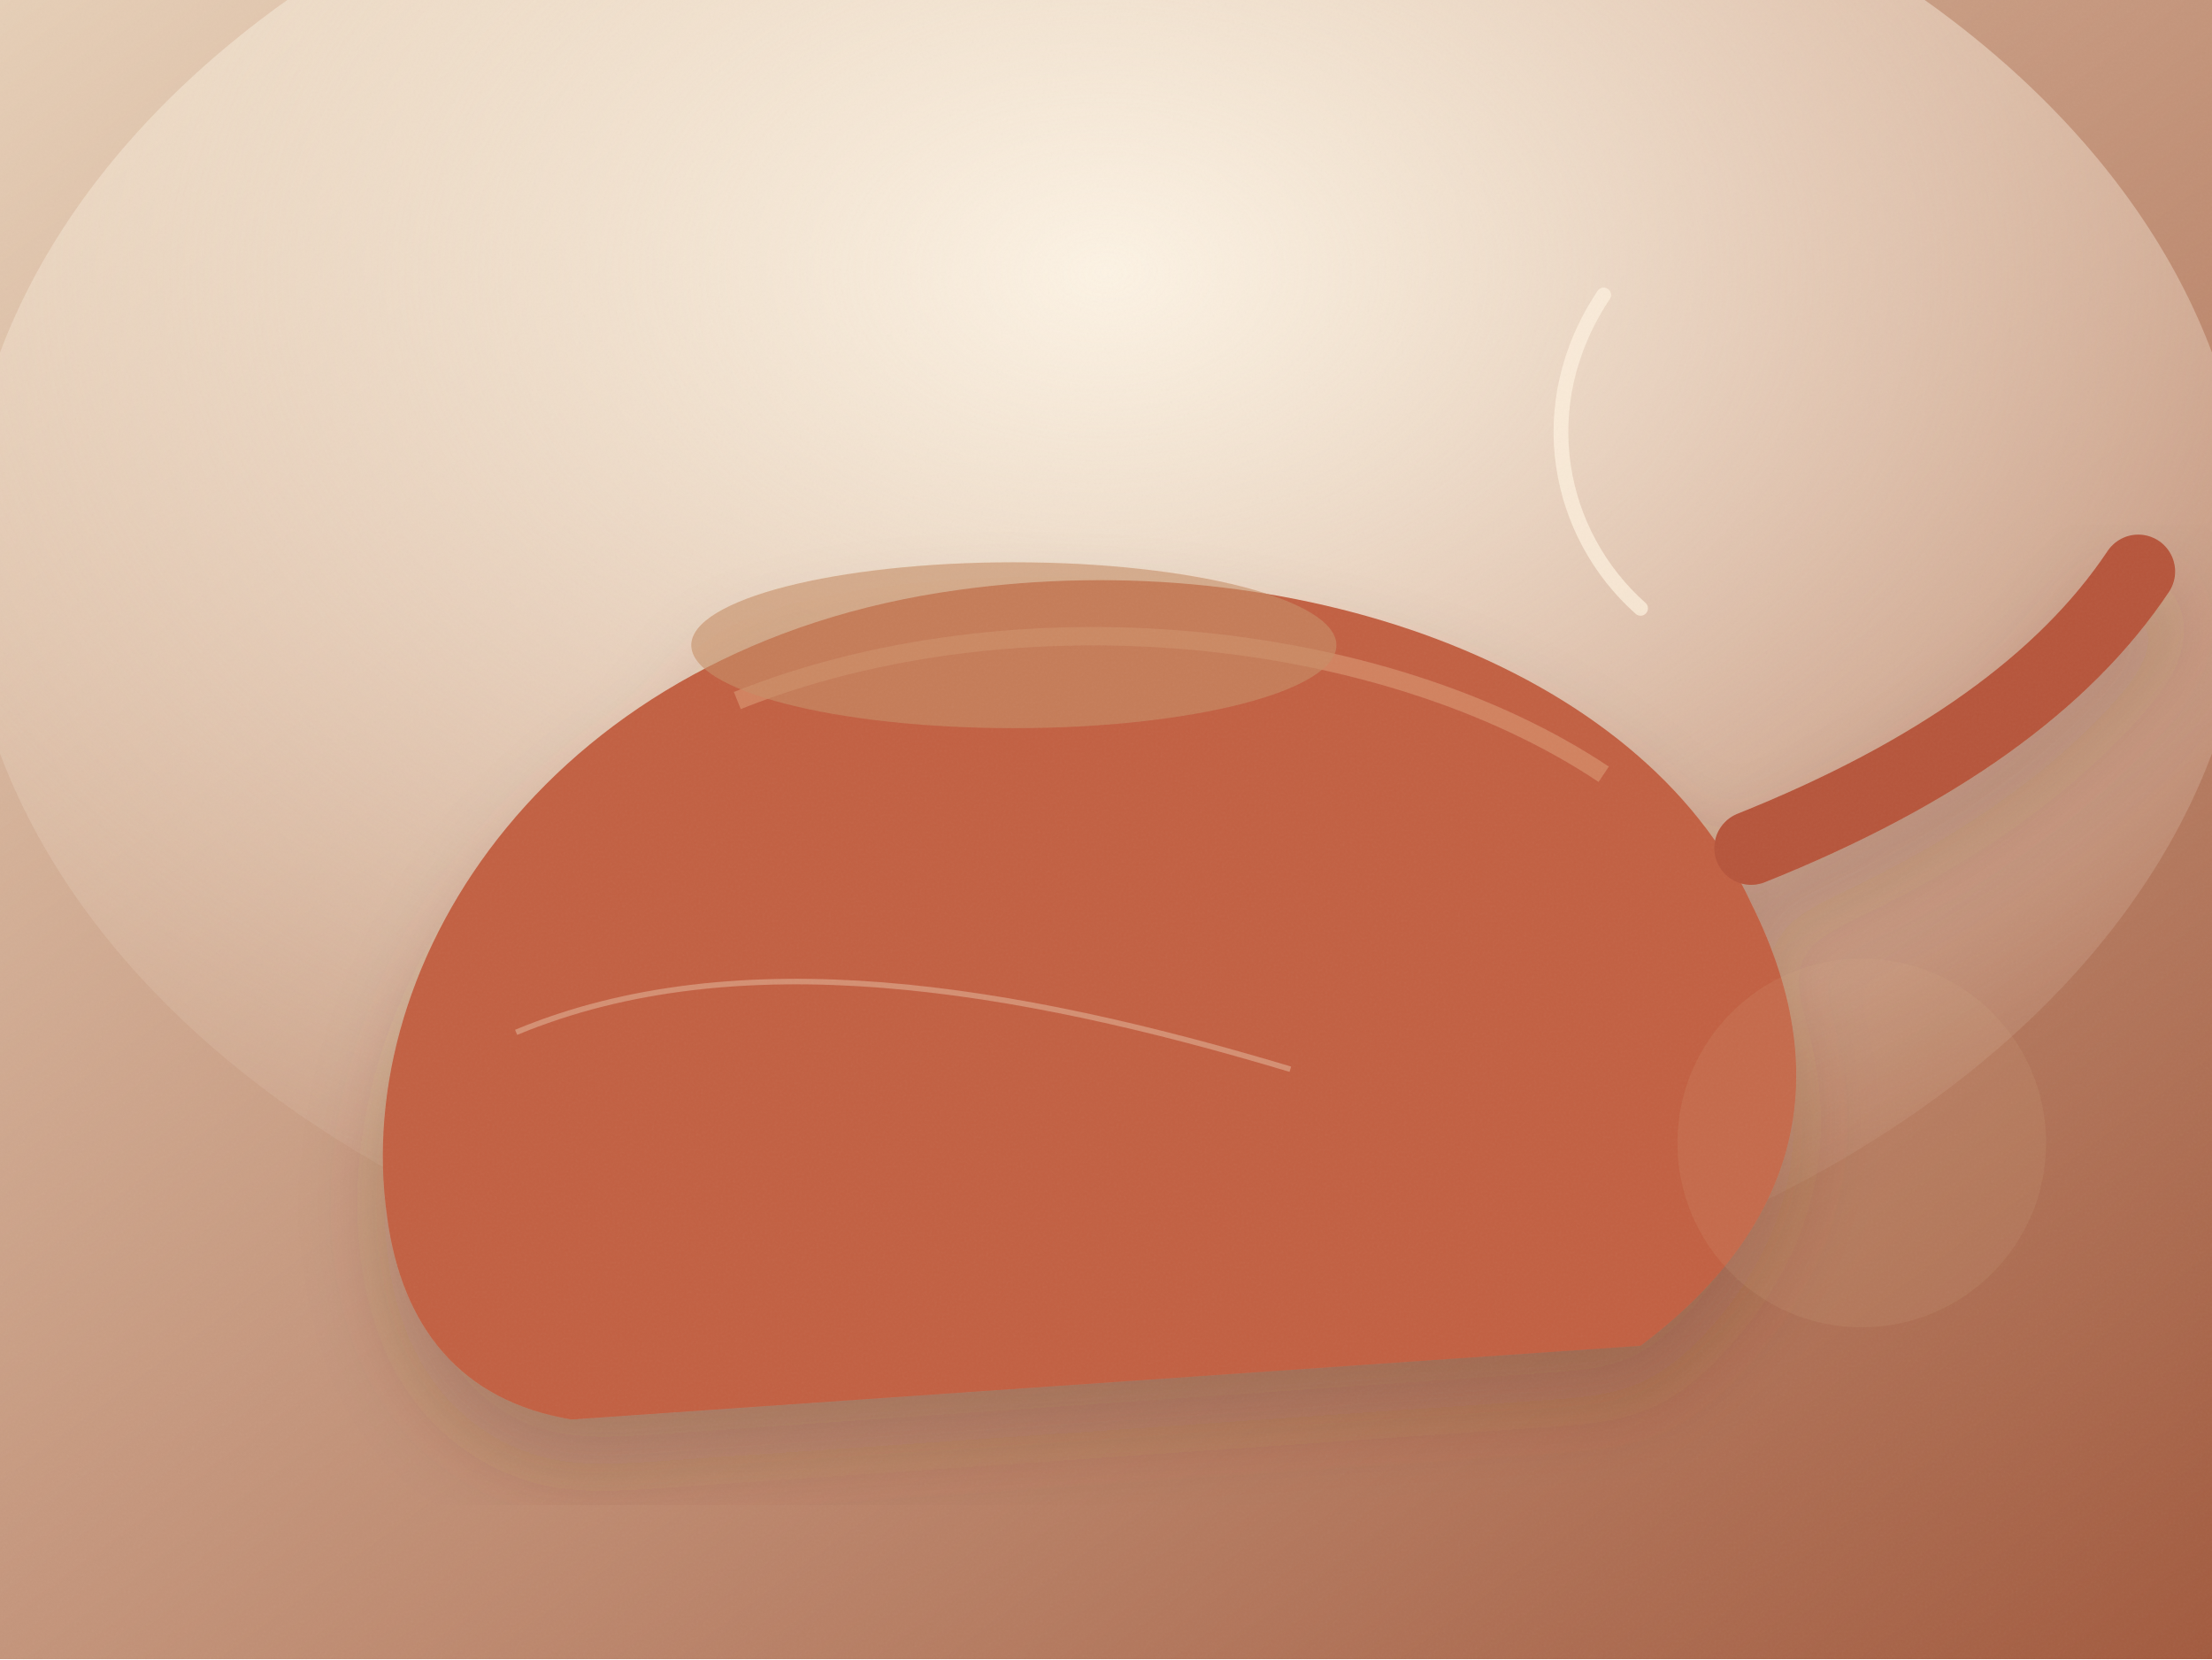
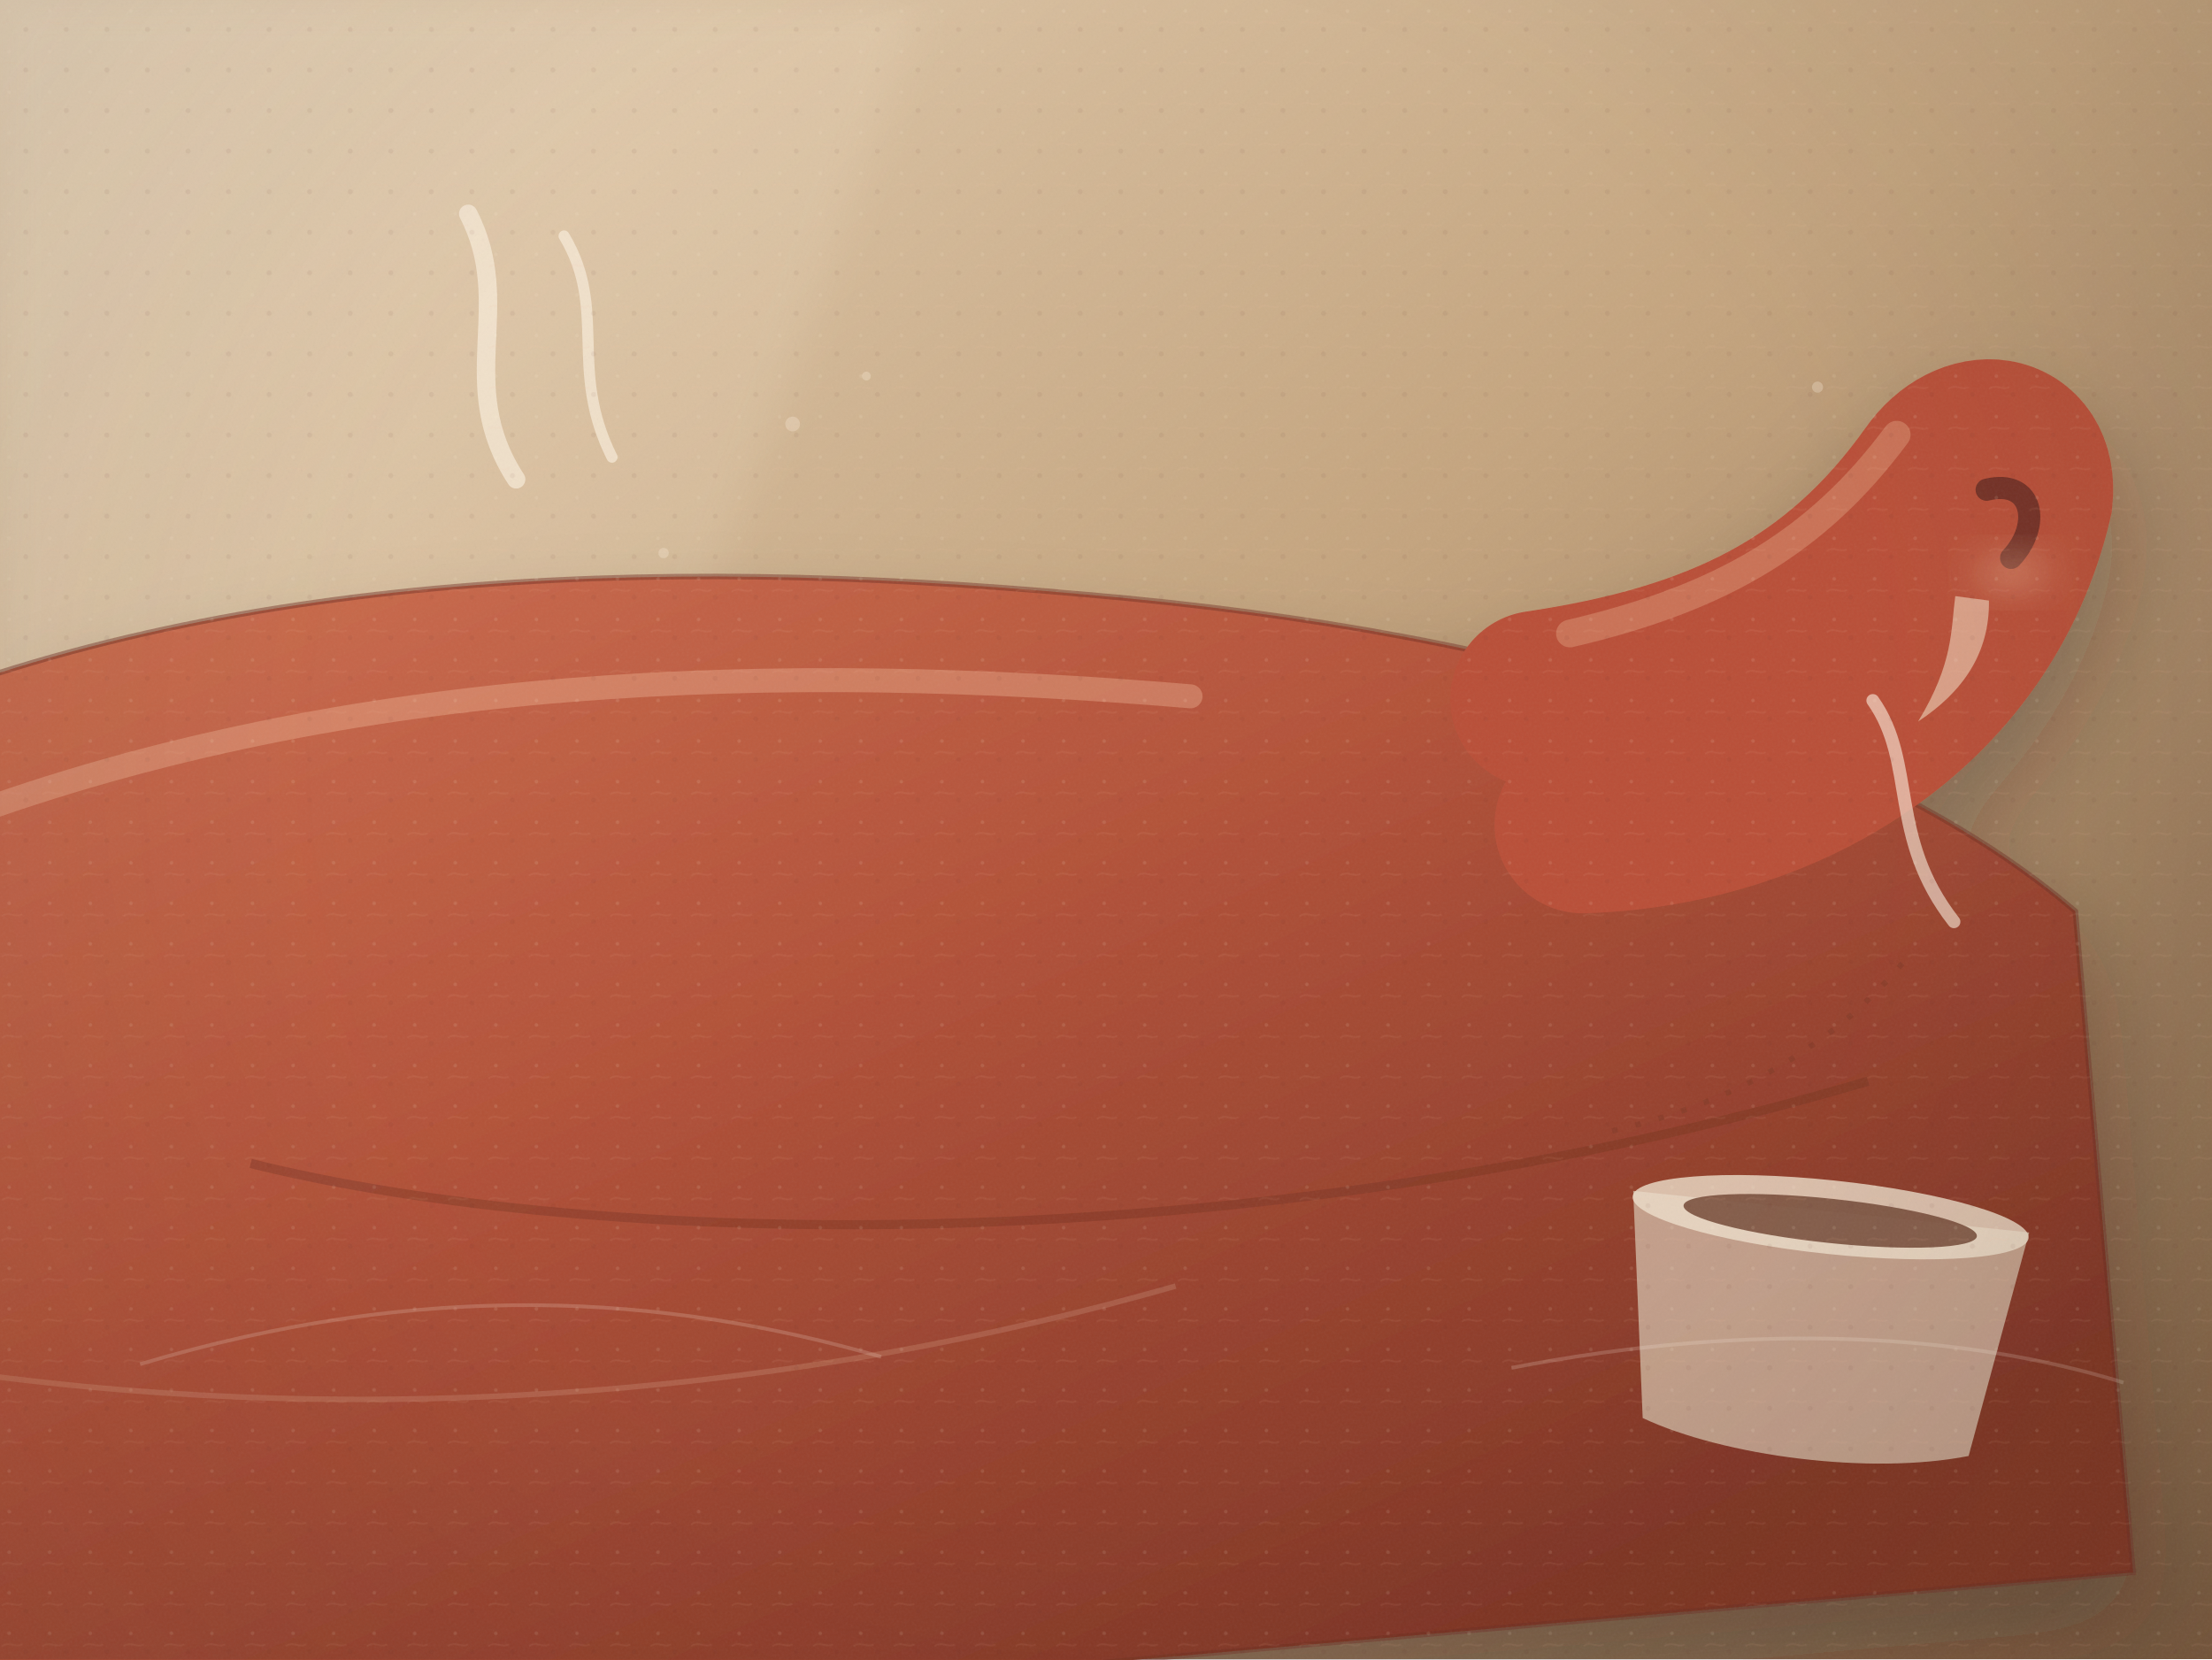
- <svg xmlns="http://www.w3.org/2000/svg" viewBox="0 0 1200 900" role="img">
+ <svg xmlns="http://www.w3.org/2000/svg" viewBox="0 0 1200 900" role="img" aria-labelledby="art-title art-desc">
  <defs>
-     <linearGradient id="bg" x1="0" y1="0" x2="1" y2="1">
-       <stop stop-color="#e6cfb7" />
-       <stop offset="1" stop-color="#a25a3e" />
+     <linearGradient id="bg" x1="0" y1="0" x2=".72" y2="1">
+       <stop offset="0" stop-color="#d8bf9e" />
+       <stop offset="1" stop-color="#876342" />
    </linearGradient>
-     <radialGradient id="glow" cx="50%" cy="32%" r="70%">
-       <stop stop-color="#fff7e8" stop-opacity=".95" />
-       <stop offset="1" stop-color="#fff7e8" stop-opacity="0" />
+     <radialGradient id="light" gradientUnits="userSpaceOnUse" cx="270" cy="170" r="760">
+       <stop offset="0" stop-color="#fff7e7" stop-opacity=".82" />
+       <stop offset=".52" stop-color="#fff5e3" stop-opacity=".22" />
+       <stop offset="1" stop-color="#fff5e3" stop-opacity="0" />
    </radialGradient>
-     <filter id="soft">
-       <feGaussianBlur stdDeviation="22" />
-     </filter>
-     <filter id="shadow">
-       <feDropShadow dx="0" dy="26" stdDeviation="22" flood-color="#5b3c25" flood-opacity=".23" />
-     </filter>
-     <filter id="grain">
-       <feTurbulence type="fractalNoise" baseFrequency=".75" numOctaves="2" stitchTiles="stitch" />
+     <radialGradient id="vignette" gradientUnits="userSpaceOnUse" cx="600" cy="410" r="760">
+       <stop offset=".55" stop-color="#2d2117" stop-opacity="0" />
+       <stop offset="1" stop-color="#2d2117" stop-opacity=".24" />
+     </radialGradient>
+     <filter id="grain" x="0" y="0" width="100%" height="100%">
+       <feTurbulence type="fractalNoise" baseFrequency=".72" numOctaves="2" seed="8" stitchTiles="stitch" />
      <feColorMatrix type="saturate" values="0" />
      <feComponentTransfer>
-         <feFuncA type="table" tableValues="0 .09" />
+         <feFuncA type="table" tableValues="0 .11" />
      </feComponentTransfer>
    </filter>
+     <filter id="soft" x="-50%" y="-50%" width="200%" height="200%">
+       <feGaussianBlur stdDeviation="28" />
+     </filter>
+     <filter id="soft-s" x="-40%" y="-40%" width="180%" height="180%">
+       <feGaussianBlur stdDeviation="11" />
+     </filter>
+     <filter id="shadow" x="-30%" y="-30%" width="170%" height="180%">
+       <feDropShadow dx="0" dy="18" stdDeviation="18" flood-color="#3c2a1d" flood-opacity=".26" />
+     </filter>
+     <filter id="shadow-lg" x="-40%" y="-40%" width="190%" height="200%">
+       <feDropShadow dx="0" dy="28" stdDeviation="26" flood-color="#312116" flood-opacity=".3" />
+     </filter>
+     <filter id="glow" x="-60%" y="-60%" width="220%" height="220%">
+       <feGaussianBlur stdDeviation="30" />
+     </filter>
+     <linearGradient id="macroBg" x1="0" y1="0" x2="1" y2="1">
+       <stop stop-color="#e7d3b8" />
+       <stop offset=".48" stop-color="#c4a47e" />
+       <stop offset="1" stop-color="#7b5a3e" />
+     </linearGradient>
+     <linearGradient id="enamelMacro" x1="0" y1="0" x2=".7" y2="1">
+       <stop stop-color="#ce6f50" />
+       <stop offset=".45" stop-color="#b35239" />
+       <stop offset="1" stop-color="#7f3424" />
+     </linearGradient>
+     <pattern id="enamelSpeckle" width="22" height="22" patternUnits="userSpaceOnUse">
+       <circle cx="5" cy="6" r="1" fill="#fff2d9" opacity=".18" />
+       <circle cx="14" cy="16" r="1.4" fill="#59291d" opacity=".1" />
+       <path d="M1 13 C5 10 8 14 12 12" stroke="#f6c3a4" stroke-opacity=".13" stroke-width="1" fill="none" />
+     </pattern>
  </defs>
  <rect width="1200" height="900" fill="url(#bg)" />
-   <ellipse cx="600" cy="300" rx="620" ry="430" fill="url(#glow)" />
-   <g transform="translate(100,60)">
-     <g filter="url(#shadow)">
-       <path d="M110 600 C90 460 200 290 420 260 C600 235 790 300 850 430 C900 530 870 610 790 670 L210 710 C150 700 118 660 110 600Z" fill="#c26043" />
-       <path d="M300 320 C450 260 650 280 770 360" stroke="#e0a37c" stroke-width="10" fill="none" opacity=".5" />
-       <path d="M850 400 C950 360 1020 310 1060 250" stroke="#b6543a" stroke-width="40" fill="none" stroke-linecap="round" />
-       <ellipse cx="450" cy="290" rx="175" ry="45" fill="#c78e66" opacity=".6" />
-       <path d="M180 500 C300 450 450 475 600 520" stroke="#f1d4b8" stroke-width="3" fill="none" opacity=".4" />
-     </g>
+   <rect width="1200" height="900" fill="url(#light)" />
+   <rect width="1200" height="900" fill="url(#macroBg)" />
+   <path d="M0 0 L500 0 L180 900 L0 900Z" fill="#fff3db" opacity=".13" filter="url(#soft-s)" />
+   <g transform="rotate(-5 600 450)" filter="url(#shadow-lg)">
+     <path d="M-80 338 C124 268 366 280 600 322 C842 364 1022 440 1120 540 L1120 900 L-80 900Z" fill="url(#enamelMacro)" stroke="#6e3022" stroke-opacity=".45" stroke-width="3" />
+     <path d="M-20 390 C200 330 432 344 652 382" fill="none" stroke="#f9c7a5" stroke-opacity=".32" stroke-width="13" stroke-linecap="round" />
+     <path d="M840 400 C940 394 1008 368 1066 300 C1086 276 1118 282 1112 314 C1076 424 966 476 858 470" fill="none" stroke="#b95038" stroke-width="96" stroke-linecap="round" />
+     <path d="M860 366 C944 354 998 328 1046 274" fill="none" stroke="#f8c9aa" stroke-opacity=".28" stroke-width="15" stroke-linecap="round" />
+     <path d="M1092 308 C1118 304 1120 330 1102 346" fill="none" stroke="#743125" stroke-width="12" stroke-linecap="round" />
+     <ellipse cx="1102" cy="354" rx="18" ry="8" fill="#eec09f" opacity=".55" filter="url(#soft-s)" />
+     <path d="M1088 368 C1086 396 1070 416 1044 430 C1066 400 1066 382 1070 364Z" fill="#f6e1c9" opacity=".55" />
+     <path d="M122 590 C302 652 654 692 1000 622" fill="none" stroke="#6a2d1e" stroke-opacity=".32" stroke-width="5" />
+     <path d="M-40 690 C180 740 410 740 616 700" fill="none" stroke="#f6dcc1" stroke-opacity=".16" stroke-width="3" />
+     <path d="M1024 560 C980 604 920 630 850 638" fill="none" stroke="#6e3021" stroke-opacity=".3" stroke-width="3" stroke-dasharray="3 10" />
  </g>
-   <g opacity=".7">
-     <path d="M870 160 C830 220 845 290 890 330" stroke="#fff2df" stroke-width="8" fill="none" stroke-linecap="round" />
-     <circle cx="1010" cy="620" r="100" fill="#d4b483" opacity=".18" />
+   <g transform="translate(886,646) rotate(6)">
+     <path d="M0 0 H216 L196 124 C144 140 64 138 18 122Z" fill="#d8c8b2" opacity=".7" />
+     <ellipse cx="108" cy="3" rx="108" ry="20" fill="#eedfca" opacity=".8" />
+     <ellipse cx="108" cy="5" rx="80" ry="12" fill="#744936" opacity=".85" />
  </g>
-   <rect width="1200" height="900" filter="url(#grain)" opacity=".5" />
+   <g opacity=".58" fill="none" stroke="#fff5e5" stroke-linecap="round">
+     <path d="M280 260 C246 208 280 166 254 116" stroke-width="10" />
+     <path d="M332 248 C308 200 330 168 306 128" stroke-width="6" />
+     <path d="M1060 500 C1024 454 1040 414 1016 380" stroke-width="7" />
+   </g>
+   <g fill="#f9ead5" opacity=".32">
+     <circle cx="430" cy="230" r="4" />
+     <circle cx="470" cy="204" r="2.4" />
+     <circle cx="360" cy="300" r="2.8" />
+     <circle cx="986" cy="210" r="3" />
+   </g>
+   <g stroke="#fff5e7" stroke-width="2" opacity=".18" fill="none">
+     <path d="M76 740 C230 694 360 702 478 736 M820 742 C954 716 1068 724 1152 750" />
+   </g>
+   <rect width="1200" height="900" fill="url(#enamelSpeckle)" opacity=".6" />
+   <rect width="1200" height="900" fill="url(#vignette)" opacity="0.5" />
+   <rect width="1200" height="900" filter="url(#grain)" opacity="0.48" />
</svg>
